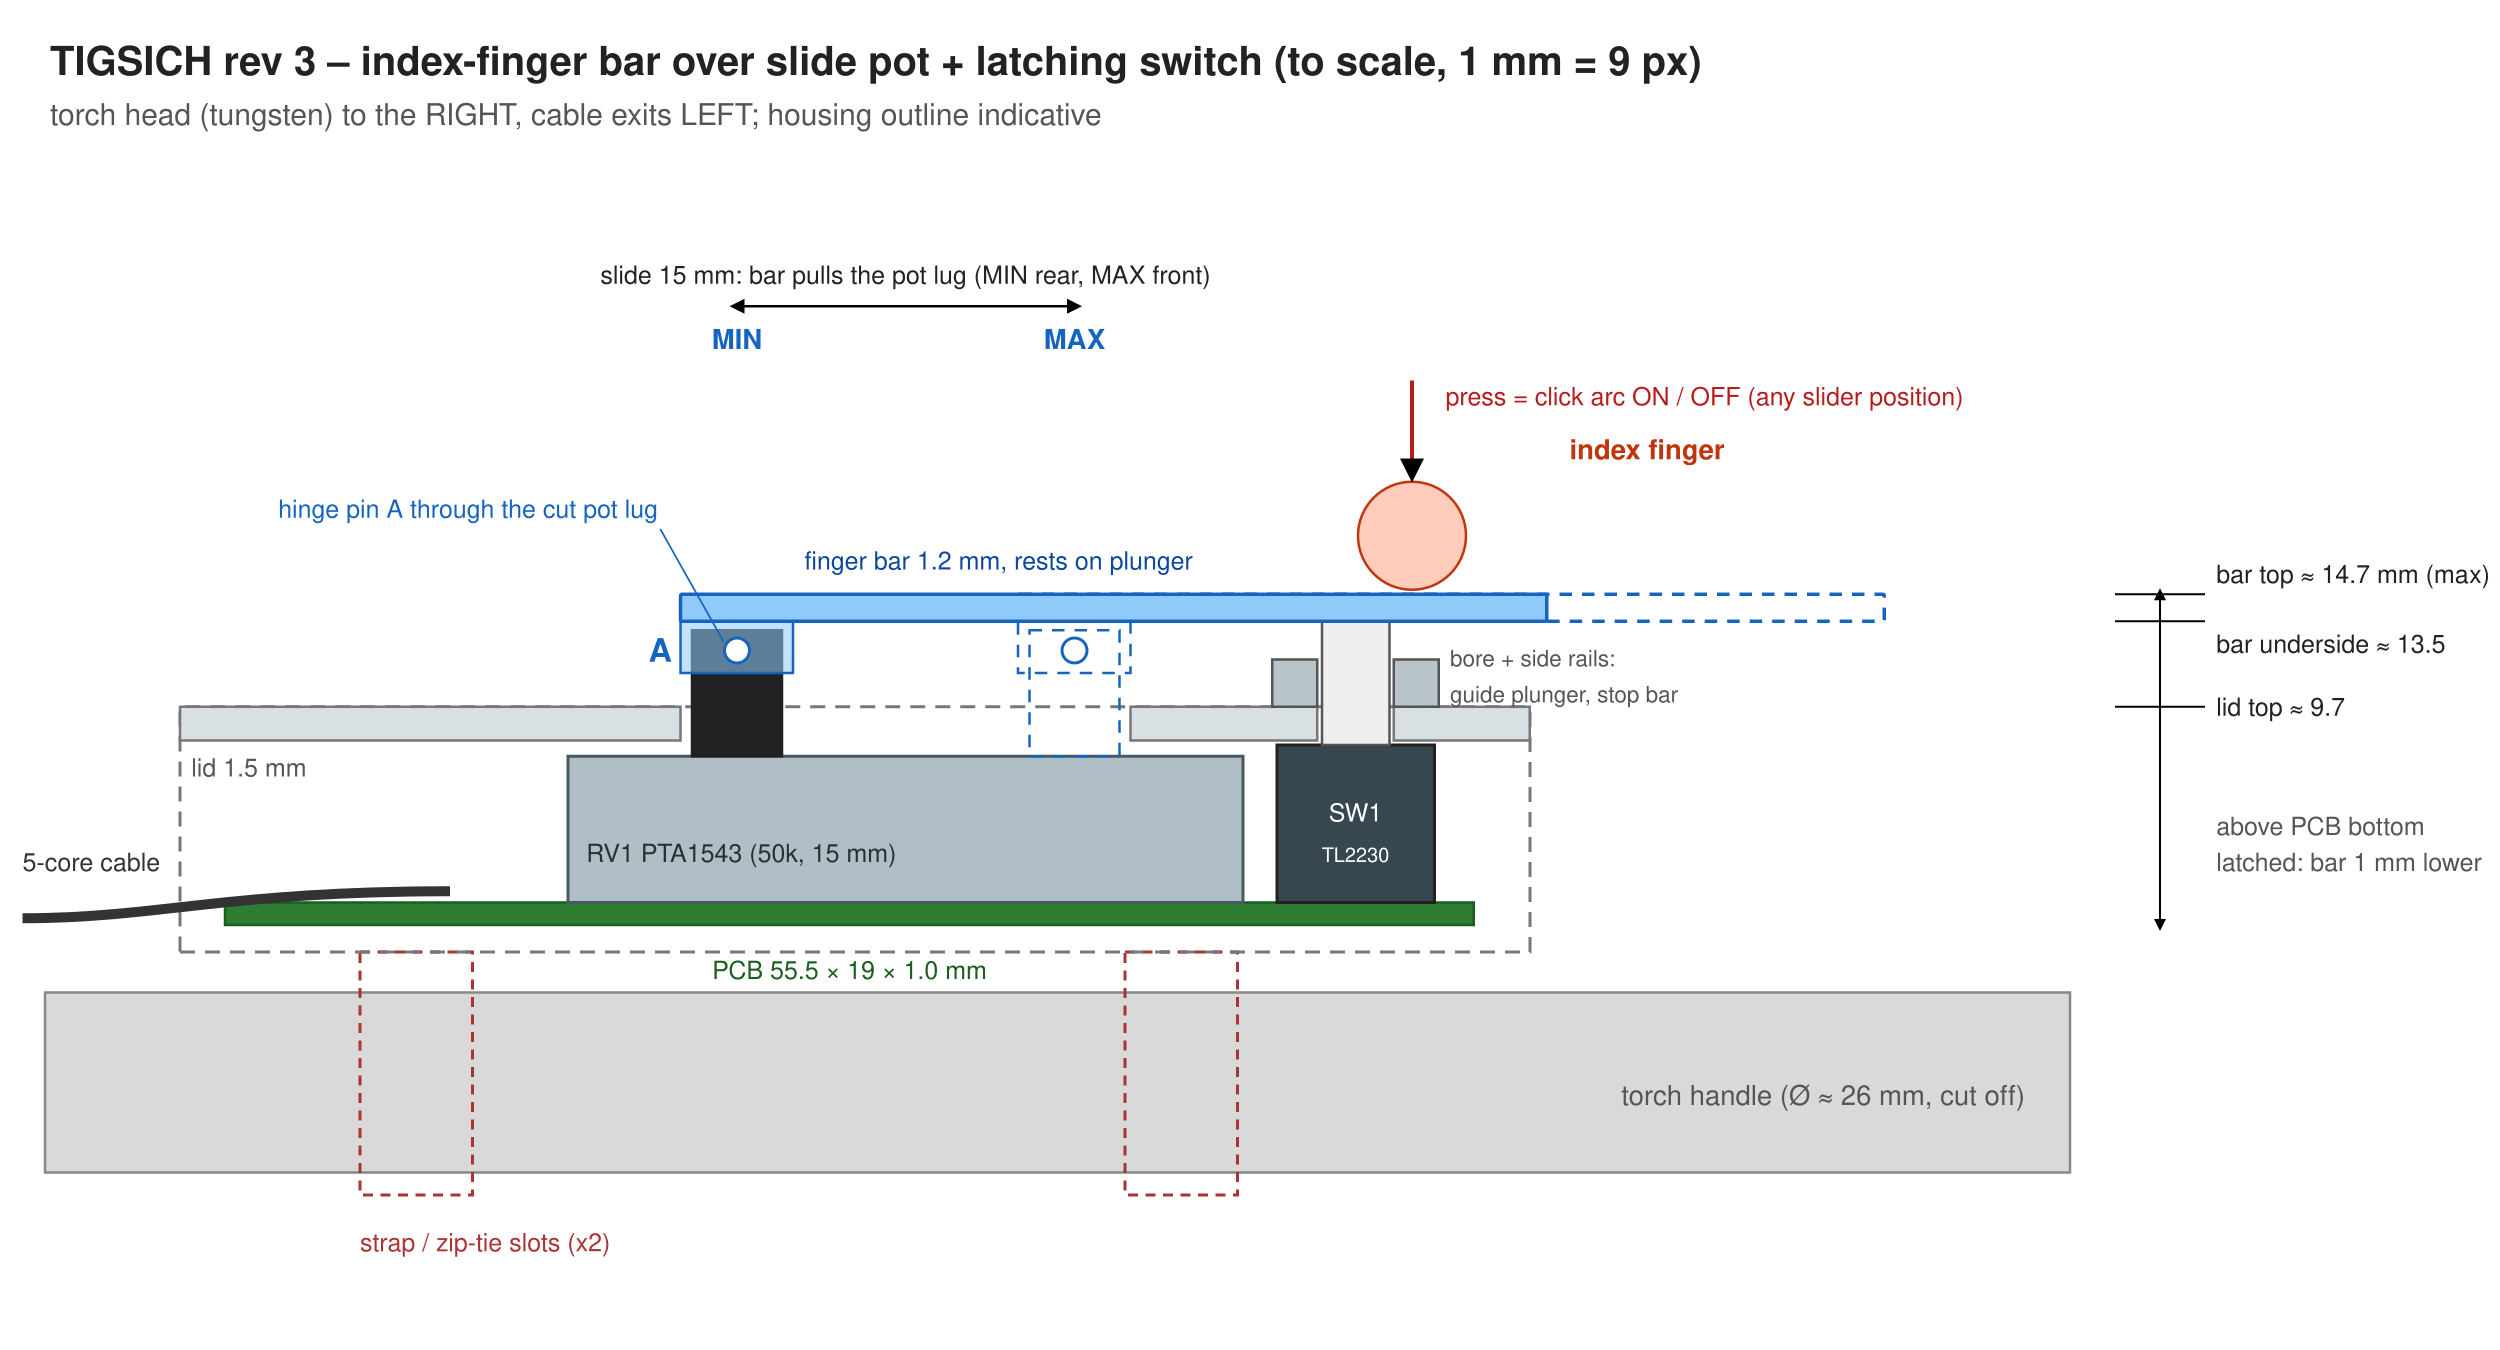
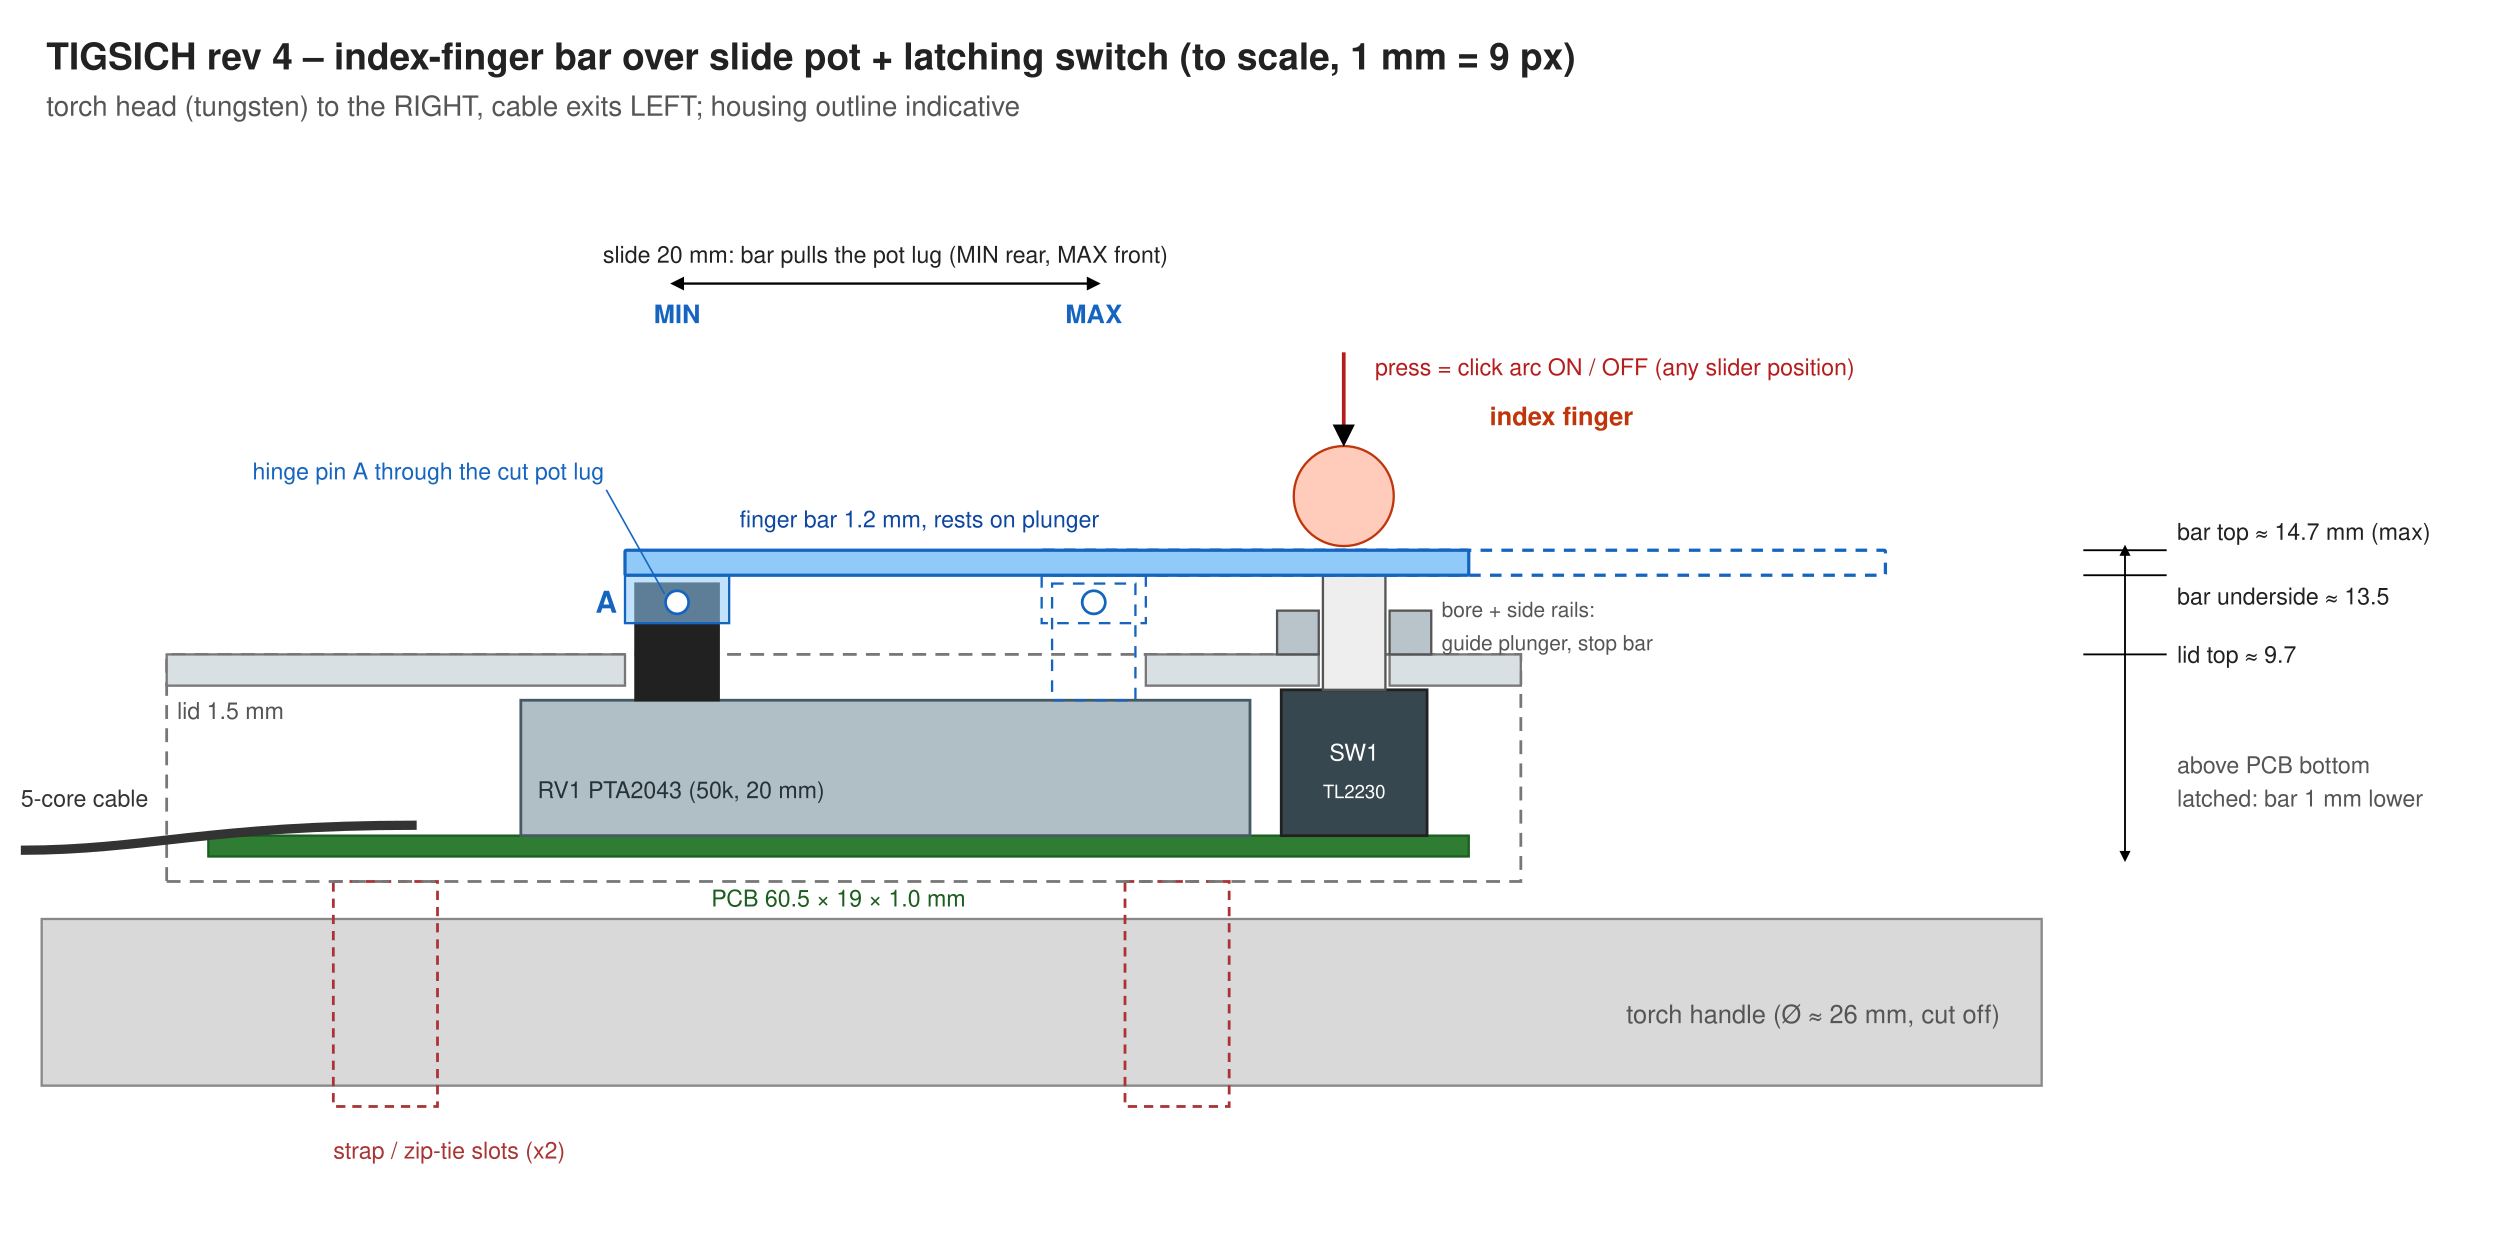
- <svg xmlns="http://www.w3.org/2000/svg" width="1000" height="540" viewBox="0 0 1000 540" font-family="Helvetica, Arial, sans-serif">
+ <svg xmlns="http://www.w3.org/2000/svg" width="1080" height="540" viewBox="0 0 1080 540" font-family="Helvetica, Arial, sans-serif">
  <defs>
    <marker id="a" viewBox="0 0 10 10" refX="5" refY="5" markerWidth="6" markerHeight="6" orient="auto-start-reverse">
      <path d="M0,0 L10,5 L0,10 z" fill="#000" />
    </marker>
  </defs>
-   <rect x="0" y="0" width="1000" height="540" fill="#ffffff" />
-   <text x="20" y="30" font-size="16" font-weight="bold" fill="#222">TIGSICH rev 3 – index-finger bar over slide pot + latching switch (to scale, 1 mm = 9 px)</text>
+   <rect x="0" y="0" width="1080" height="540" fill="#ffffff" />
+   <text x="20" y="30" font-size="16" font-weight="bold" fill="#222">TIGSICH rev 4 – index-finger bar over slide pot + latching switch (to scale, 1 mm = 9 px)</text>
  <text x="20" y="50" font-size="12" fill="#555">torch head (tungsten) to the RIGHT, cable exits LEFT; housing outline indicative</text>
-   <rect x="18.0" y="397.0" width="810.0" height="72.0" rx="0" fill="#d9d9d9" fill-opacity="1" stroke="#888" stroke-width="1" />
-   <text x="810.0" y="442.0" font-size="11" text-anchor="end" fill="#555" font-weight="normal">torch handle (Ø ≈ 26 mm, cut off)</text>
+   <rect x="18.0" y="397.0" width="864.0" height="72.0" rx="0" fill="#d9d9d9" fill-opacity="1" stroke="#888" stroke-width="1" />
+   <text x="864.0" y="442.0" font-size="11" text-anchor="end" fill="#555" font-weight="normal">torch handle (Ø ≈ 26 mm, cut off)</text>
  <rect x="144.0" y="380.8" width="45.0" height="97.2" rx="0" fill="none" fill-opacity="1" stroke="#a33" stroke-width="1.2" stroke-dasharray="4 3" />
-   <rect x="450.0" y="380.8" width="45.0" height="97.2" rx="0" fill="none" fill-opacity="1" stroke="#a33" stroke-width="1.2" stroke-dasharray="4 3" />
+   <rect x="486.0" y="380.8" width="45.0" height="97.2" rx="0" fill="none" fill-opacity="1" stroke="#a33" stroke-width="1.2" stroke-dasharray="4 3" />
  <text x="144.0" y="500.5" font-size="10" text-anchor="start" fill="#a33" font-weight="normal">strap / zip-tie slots (x2)</text>
-   <path d="M 72.0 380.8 L 612.0 380.8 L 612.0 282.7 L 72.0 282.7 Z" fill="none" stroke="#777" stroke-width="1.2" stroke-dasharray="6 4" />
-   <rect x="72.0" y="282.7" width="200.2" height="13.5" rx="0" fill="#cfd8dc" fill-opacity="0.8" stroke="#777" stroke-width="1" />
-   <rect x="452.2" y="282.7" width="74.7" height="13.5" rx="0" fill="#cfd8dc" fill-opacity="0.8" stroke="#777" stroke-width="1" />
-   <rect x="557.5" y="282.7" width="54.4" height="13.5" rx="0" fill="#cfd8dc" fill-opacity="0.8" stroke="#777" stroke-width="1" />
-   <rect x="508.9" y="263.8" width="18.0" height="18.9" rx="0" fill="#b0bec5" fill-opacity="0.9" stroke="#555" stroke-width="1" />
-   <rect x="557.5" y="263.8" width="18.0" height="18.9" rx="0" fill="#b0bec5" fill-opacity="0.9" stroke="#555" stroke-width="1" />
+   <path d="M 72.0 380.8 L 657.0 380.8 L 657.0 282.7 L 72.0 282.7 Z" fill="none" stroke="#777" stroke-width="1.2" stroke-dasharray="6 4" />
+   <rect x="72.0" y="282.7" width="198.0" height="13.5" rx="0" fill="#cfd8dc" fill-opacity="0.8" stroke="#777" stroke-width="1" />
+   <rect x="495.0" y="282.7" width="74.7" height="13.5" rx="0" fill="#cfd8dc" fill-opacity="0.8" stroke="#777" stroke-width="1" />
+   <rect x="600.3" y="282.7" width="56.7" height="13.5" rx="0" fill="#cfd8dc" fill-opacity="0.8" stroke="#777" stroke-width="1" />
+   <rect x="551.7" y="263.8" width="18.0" height="18.9" rx="0" fill="#b0bec5" fill-opacity="0.9" stroke="#555" stroke-width="1" />
+   <rect x="600.3" y="263.8" width="18.0" height="18.9" rx="0" fill="#b0bec5" fill-opacity="0.9" stroke="#555" stroke-width="1" />
  <text x="76.5" y="310.6" font-size="10" text-anchor="start" fill="#555" font-weight="normal">lid 1.5 mm</text>
-   <rect x="90.0" y="361.0" width="499.5" height="9.0" rx="0" fill="#2e7d32" fill-opacity="1" stroke="#1b5e20" stroke-width="1" />
-   <text x="339.8" y="391.6" font-size="10" text-anchor="middle" fill="#1b5e20" font-weight="normal">PCB 55.5 × 19 × 1.0 mm</text>
-   <rect x="227.2" y="302.5" width="270.0" height="58.5" rx="0" fill="#b0bec5" fill-opacity="1" stroke="#455a64" stroke-width="1.2" />
-   <text x="234.5" y="344.8" font-size="10" text-anchor="start" fill="#263238" font-weight="normal">RV1 PTA1543 (50k, 15 mm)</text>
-   <rect x="510.8" y="298.0" width="63.0" height="63.0" rx="0" fill="#37474f" fill-opacity="1" stroke="#212121" stroke-width="1.2" />
-   <text x="542.2" y="328.6" font-size="10" text-anchor="middle" fill="#fff" font-weight="normal">SW1</text>
-   <text x="542.2" y="344.8" font-size="8" text-anchor="middle" fill="#fff" font-weight="normal">TL2230</text>
-   <rect x="528.8" y="248.5" width="27.0" height="49.5" rx="0" fill="#eeeeee" fill-opacity="1" stroke="#555" stroke-width="1" />
+   <rect x="90.0" y="361.0" width="544.5" height="9.0" rx="0" fill="#2e7d32" fill-opacity="1" stroke="#1b5e20" stroke-width="1" />
+   <text x="362.2" y="391.6" font-size="10" text-anchor="middle" fill="#1b5e20" font-weight="normal">PCB 60.5 × 19 × 1.0 mm</text>
+   <rect x="225.0" y="302.5" width="315.0" height="58.5" rx="0" fill="#b0bec5" fill-opacity="1" stroke="#455a64" stroke-width="1.2" />
+   <text x="232.2" y="344.8" font-size="10" text-anchor="start" fill="#263238" font-weight="normal">RV1 PTA2043 (50k, 20 mm)</text>
+   <rect x="553.5" y="298.0" width="63.0" height="63.0" rx="0" fill="#37474f" fill-opacity="1" stroke="#212121" stroke-width="1.2" />
+   <text x="585.0" y="328.6" font-size="10" text-anchor="middle" fill="#fff" font-weight="normal">SW1</text>
+   <text x="585.0" y="344.8" font-size="8" text-anchor="middle" fill="#fff" font-weight="normal">TL2230</text>
+   <rect x="571.5" y="248.5" width="27.0" height="49.5" rx="0" fill="#eeeeee" fill-opacity="1" stroke="#555" stroke-width="1" />
  <path d="M 180.0 356.5 C 90.0 356.5 63.0 367.3 9.0 367.3" fill="none" stroke="#333" stroke-width="4" />
  <text x="9.0" y="348.4" font-size="10" text-anchor="start" fill="#333" font-weight="normal">5-core cable</text>
-   <rect x="411.8" y="252.1" width="36.0" height="50.4" rx="0" fill="none" fill-opacity="1" stroke="#1565c0" stroke-width="1" stroke-dasharray="5 4" />
-   <rect x="407.2" y="248.5" width="45.0" height="20.7" rx="0" fill="none" fill-opacity="0.55" stroke="#1565c0" stroke-width="1" stroke-dasharray="5 4" />
-   <rect x="407.2" y="237.7" width="346.5" height="10.8" rx="0.6" fill="none" fill-opacity="1" stroke="#1565c0" stroke-width="1.4" stroke-dasharray="5 4" />
-   <circle cx="429.8" cy="260.2" r="5.0" fill="none" stroke="#1565c0" stroke-width="1.2" />
-   <rect x="276.8" y="252.1" width="36.0" height="50.4" rx="0" fill="#212121" fill-opacity="1" stroke="#212121" stroke-width="1" />
-   <rect x="272.2" y="248.5" width="45.0" height="20.7" rx="0" fill="#90caf9" fill-opacity="0.55" stroke="#1565c0" stroke-width="1" />
-   <rect x="272.2" y="237.7" width="346.5" height="10.8" rx="0.6" fill="#90caf9" fill-opacity="1" stroke="#1565c0" stroke-width="1.4" />
-   <circle cx="294.8" cy="260.2" r="5.0" fill="#fff" stroke="#1565c0" stroke-width="1.2" />
-   <text x="264.1" y="264.7" font-size="13" text-anchor="middle" fill="#1565c0" font-weight="bold">A</text>
-   <text x="263.2" y="207.1" font-size="10" text-anchor="end" fill="#1565c0" font-weight="normal">hinge pin A through the cut pot lug</text>
-   <line x1="264.1" y1="211.6" x2="289.4" y2="256.6" stroke="#1565c0" stroke-width="0.7" />
-   <text x="321.8" y="227.8" font-size="10" text-anchor="start" fill="#0d47a1" font-weight="normal">finger bar 1.2 mm, rests on plunger</text>
-   <circle cx="564.8" cy="214.3" r="21.6" fill="#ffccbc" stroke="#bf360c" stroke-width="1" />
-   <text x="627.8" y="183.7" font-size="11" text-anchor="start" fill="#bf360c" font-weight="bold">index finger</text>
-   <line x1="564.8" y1="152.2" x2="564.8" y2="188.2" stroke="#b71c1c" stroke-width="1.6" marker-end="url(#a)" />
-   <text x="578.2" y="162.1" font-size="10" text-anchor="start" fill="#b71c1c" font-weight="normal">press = click arc ON / OFF (any slider position)</text>
-   <line x1="294.8" y1="122.5" x2="429.8" y2="122.5" stroke="#000" stroke-width="1" marker-start="url(#a)" marker-end="url(#a)" />
-   <text x="362.2" y="113.5" font-size="10" text-anchor="middle" fill="#222" font-weight="normal">slide 15 mm: bar pulls the pot lug (MIN rear, MAX front)</text>
-   <text x="294.8" y="139.6" font-size="11" text-anchor="middle" fill="#1565c0" font-weight="bold">MIN</text>
-   <text x="429.8" y="139.6" font-size="11" text-anchor="middle" fill="#1565c0" font-weight="bold">MAX</text>
-   <text x="580.0" y="266.5" font-size="9" text-anchor="start" fill="#555" font-weight="normal">bore + side rails:</text>
-   <text x="580.0" y="280.9" font-size="9" text-anchor="start" fill="#555" font-weight="normal">guide plunger, stop bar</text>
-   <line x1="846.0" y1="282.7" x2="882.0" y2="282.7" stroke="#000" stroke-width="0.8" />
-   <text x="886.5" y="286.3" font-size="10" text-anchor="start" fill="#222" font-weight="normal">lid top ≈ 9.7</text>
-   <line x1="846.0" y1="248.5" x2="882.0" y2="248.5" stroke="#000" stroke-width="0.8" />
-   <text x="886.5" y="261.1" font-size="10" text-anchor="start" fill="#222" font-weight="normal">bar underside ≈ 13.5</text>
-   <line x1="846.0" y1="237.7" x2="882.0" y2="237.7" stroke="#000" stroke-width="0.8" />
-   <text x="886.5" y="233.2" font-size="10" text-anchor="start" fill="#222" font-weight="normal">bar top ≈ 14.7 mm (max)</text>
-   <line x1="864.0" y1="370.0" x2="864.0" y2="237.7" stroke="#000" stroke-width="0.8" marker-start="url(#a)" marker-end="url(#a)" />
-   <text x="886.5" y="334.0" font-size="10" text-anchor="start" fill="#555" font-weight="normal">above PCB bottom</text>
-   <text x="886.5" y="348.4" font-size="10" text-anchor="start" fill="#555" font-weight="normal">latched: bar 1 mm lower</text>
+   <rect x="454.5" y="252.1" width="36.0" height="50.4" rx="0" fill="none" fill-opacity="1" stroke="#1565c0" stroke-width="1" stroke-dasharray="5 4" />
+   <rect x="450.0" y="248.5" width="45.0" height="20.7" rx="0" fill="none" fill-opacity="0.55" stroke="#1565c0" stroke-width="1" stroke-dasharray="5 4" />
+   <rect x="450.0" y="237.7" width="364.5" height="10.8" rx="0.6" fill="none" fill-opacity="1" stroke="#1565c0" stroke-width="1.4" stroke-dasharray="5 4" />
+   <circle cx="472.5" cy="260.2" r="5.0" fill="none" stroke="#1565c0" stroke-width="1.2" />
+   <rect x="274.5" y="252.1" width="36.0" height="50.4" rx="0" fill="#212121" fill-opacity="1" stroke="#212121" stroke-width="1" />
+   <rect x="270.0" y="248.5" width="45.0" height="20.7" rx="0" fill="#90caf9" fill-opacity="0.55" stroke="#1565c0" stroke-width="1" />
+   <rect x="270.0" y="237.7" width="364.5" height="10.8" rx="0.6" fill="#90caf9" fill-opacity="1" stroke="#1565c0" stroke-width="1.4" />
+   <circle cx="292.5" cy="260.2" r="5.0" fill="#fff" stroke="#1565c0" stroke-width="1.2" />
+   <text x="261.9" y="264.7" font-size="13" text-anchor="middle" fill="#1565c0" font-weight="bold">A</text>
+   <text x="261.0" y="207.1" font-size="10" text-anchor="end" fill="#1565c0" font-weight="normal">hinge pin A through the cut pot lug</text>
+   <line x1="261.9" y1="211.6" x2="287.1" y2="256.6" stroke="#1565c0" stroke-width="0.7" />
+   <text x="319.5" y="227.8" font-size="10" text-anchor="start" fill="#0d47a1" font-weight="normal">finger bar 1.2 mm, rests on plunger</text>
+   <circle cx="580.5" cy="214.3" r="21.6" fill="#ffccbc" stroke="#bf360c" stroke-width="1" />
+   <text x="643.5" y="183.7" font-size="11" text-anchor="start" fill="#bf360c" font-weight="bold">index finger</text>
+   <line x1="580.5" y1="152.2" x2="580.5" y2="188.2" stroke="#b71c1c" stroke-width="1.6" marker-end="url(#a)" />
+   <text x="594.0" y="162.1" font-size="10" text-anchor="start" fill="#b71c1c" font-weight="normal">press = click arc ON / OFF (any slider position)</text>
+   <line x1="292.5" y1="122.5" x2="472.5" y2="122.5" stroke="#000" stroke-width="1" marker-start="url(#a)" marker-end="url(#a)" />
+   <text x="382.5" y="113.5" font-size="10" text-anchor="middle" fill="#222" font-weight="normal">slide 20 mm: bar pulls the pot lug (MIN rear, MAX front)</text>
+   <text x="292.5" y="139.6" font-size="11" text-anchor="middle" fill="#1565c0" font-weight="bold">MIN</text>
+   <text x="472.5" y="139.6" font-size="11" text-anchor="middle" fill="#1565c0" font-weight="bold">MAX</text>
+   <text x="622.8" y="266.5" font-size="9" text-anchor="start" fill="#555" font-weight="normal">bore + side rails:</text>
+   <text x="622.8" y="280.9" font-size="9" text-anchor="start" fill="#555" font-weight="normal">guide plunger, stop bar</text>
+   <line x1="900.0" y1="282.7" x2="936.0" y2="282.7" stroke="#000" stroke-width="0.8" />
+   <text x="940.5" y="286.3" font-size="10" text-anchor="start" fill="#222" font-weight="normal">lid top ≈ 9.7</text>
+   <line x1="900.0" y1="248.5" x2="936.0" y2="248.5" stroke="#000" stroke-width="0.8" />
+   <text x="940.5" y="261.1" font-size="10" text-anchor="start" fill="#222" font-weight="normal">bar underside ≈ 13.5</text>
+   <line x1="900.0" y1="237.7" x2="936.0" y2="237.7" stroke="#000" stroke-width="0.8" />
+   <text x="940.5" y="233.2" font-size="10" text-anchor="start" fill="#222" font-weight="normal">bar top ≈ 14.7 mm (max)</text>
+   <line x1="918.0" y1="370.0" x2="918.0" y2="237.7" stroke="#000" stroke-width="0.8" marker-start="url(#a)" marker-end="url(#a)" />
+   <text x="940.5" y="334.0" font-size="10" text-anchor="start" fill="#555" font-weight="normal">above PCB bottom</text>
+   <text x="940.5" y="348.4" font-size="10" text-anchor="start" fill="#555" font-weight="normal">latched: bar 1 mm lower</text>
</svg>
